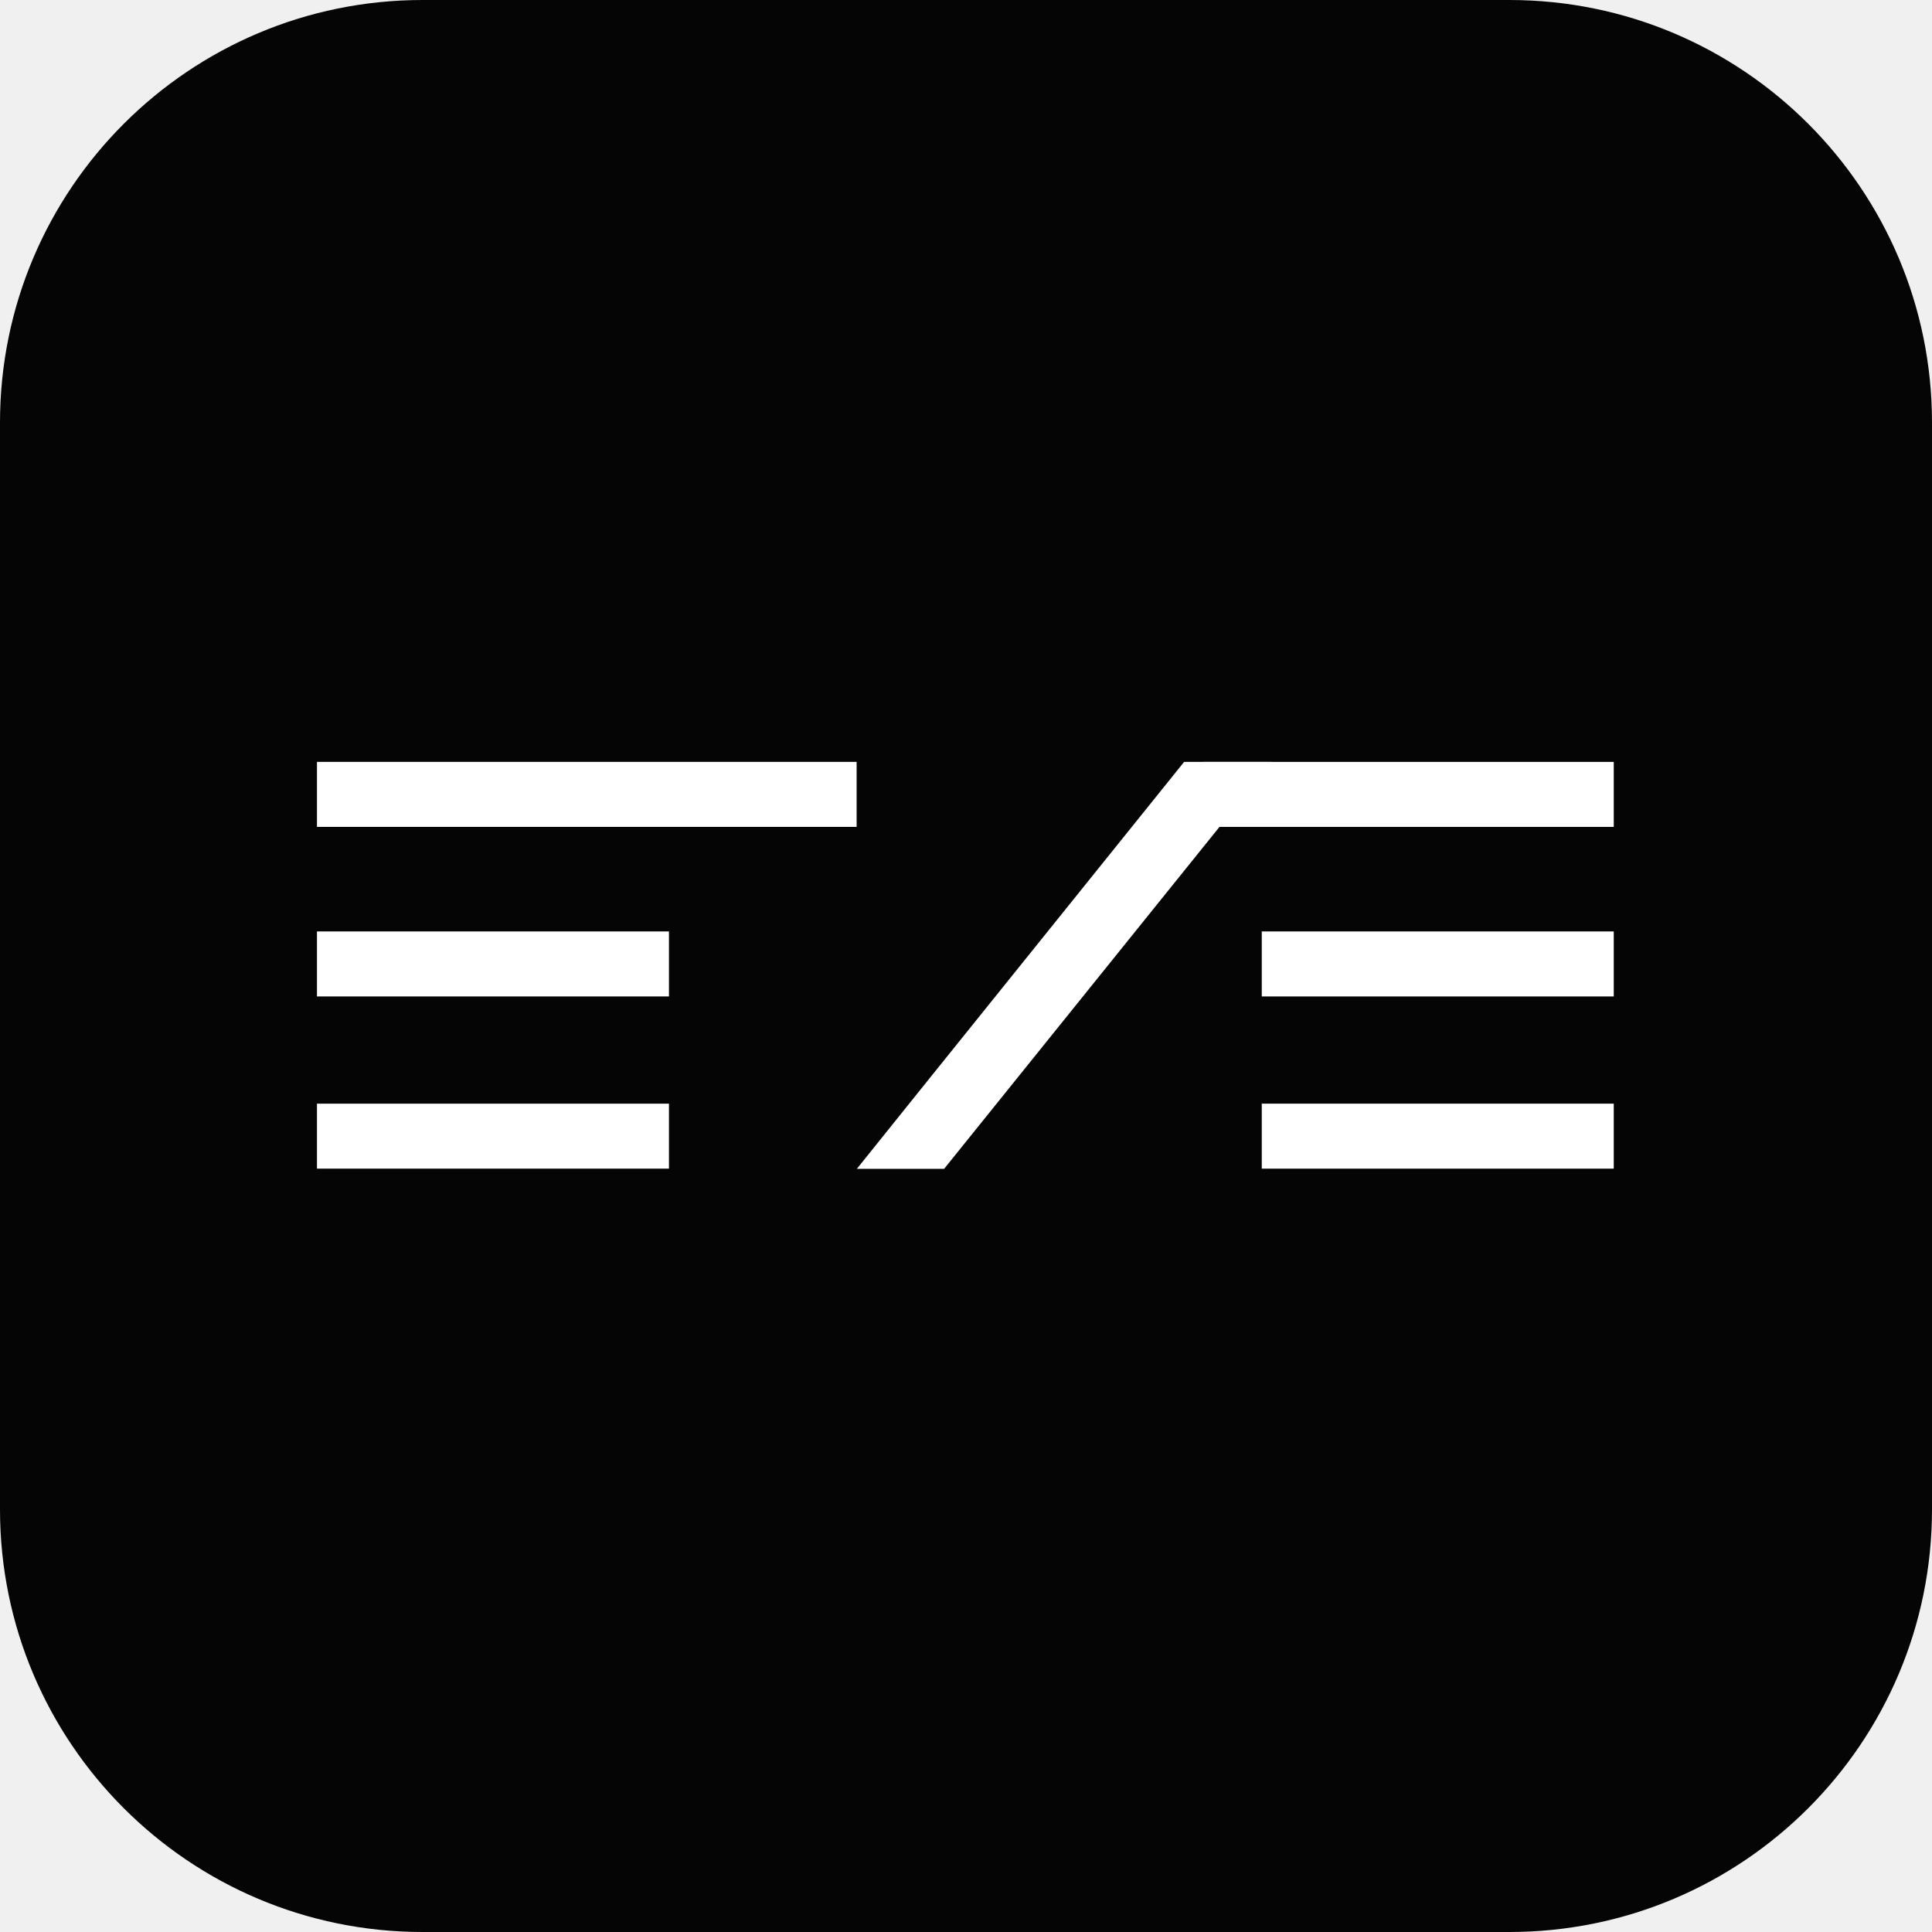
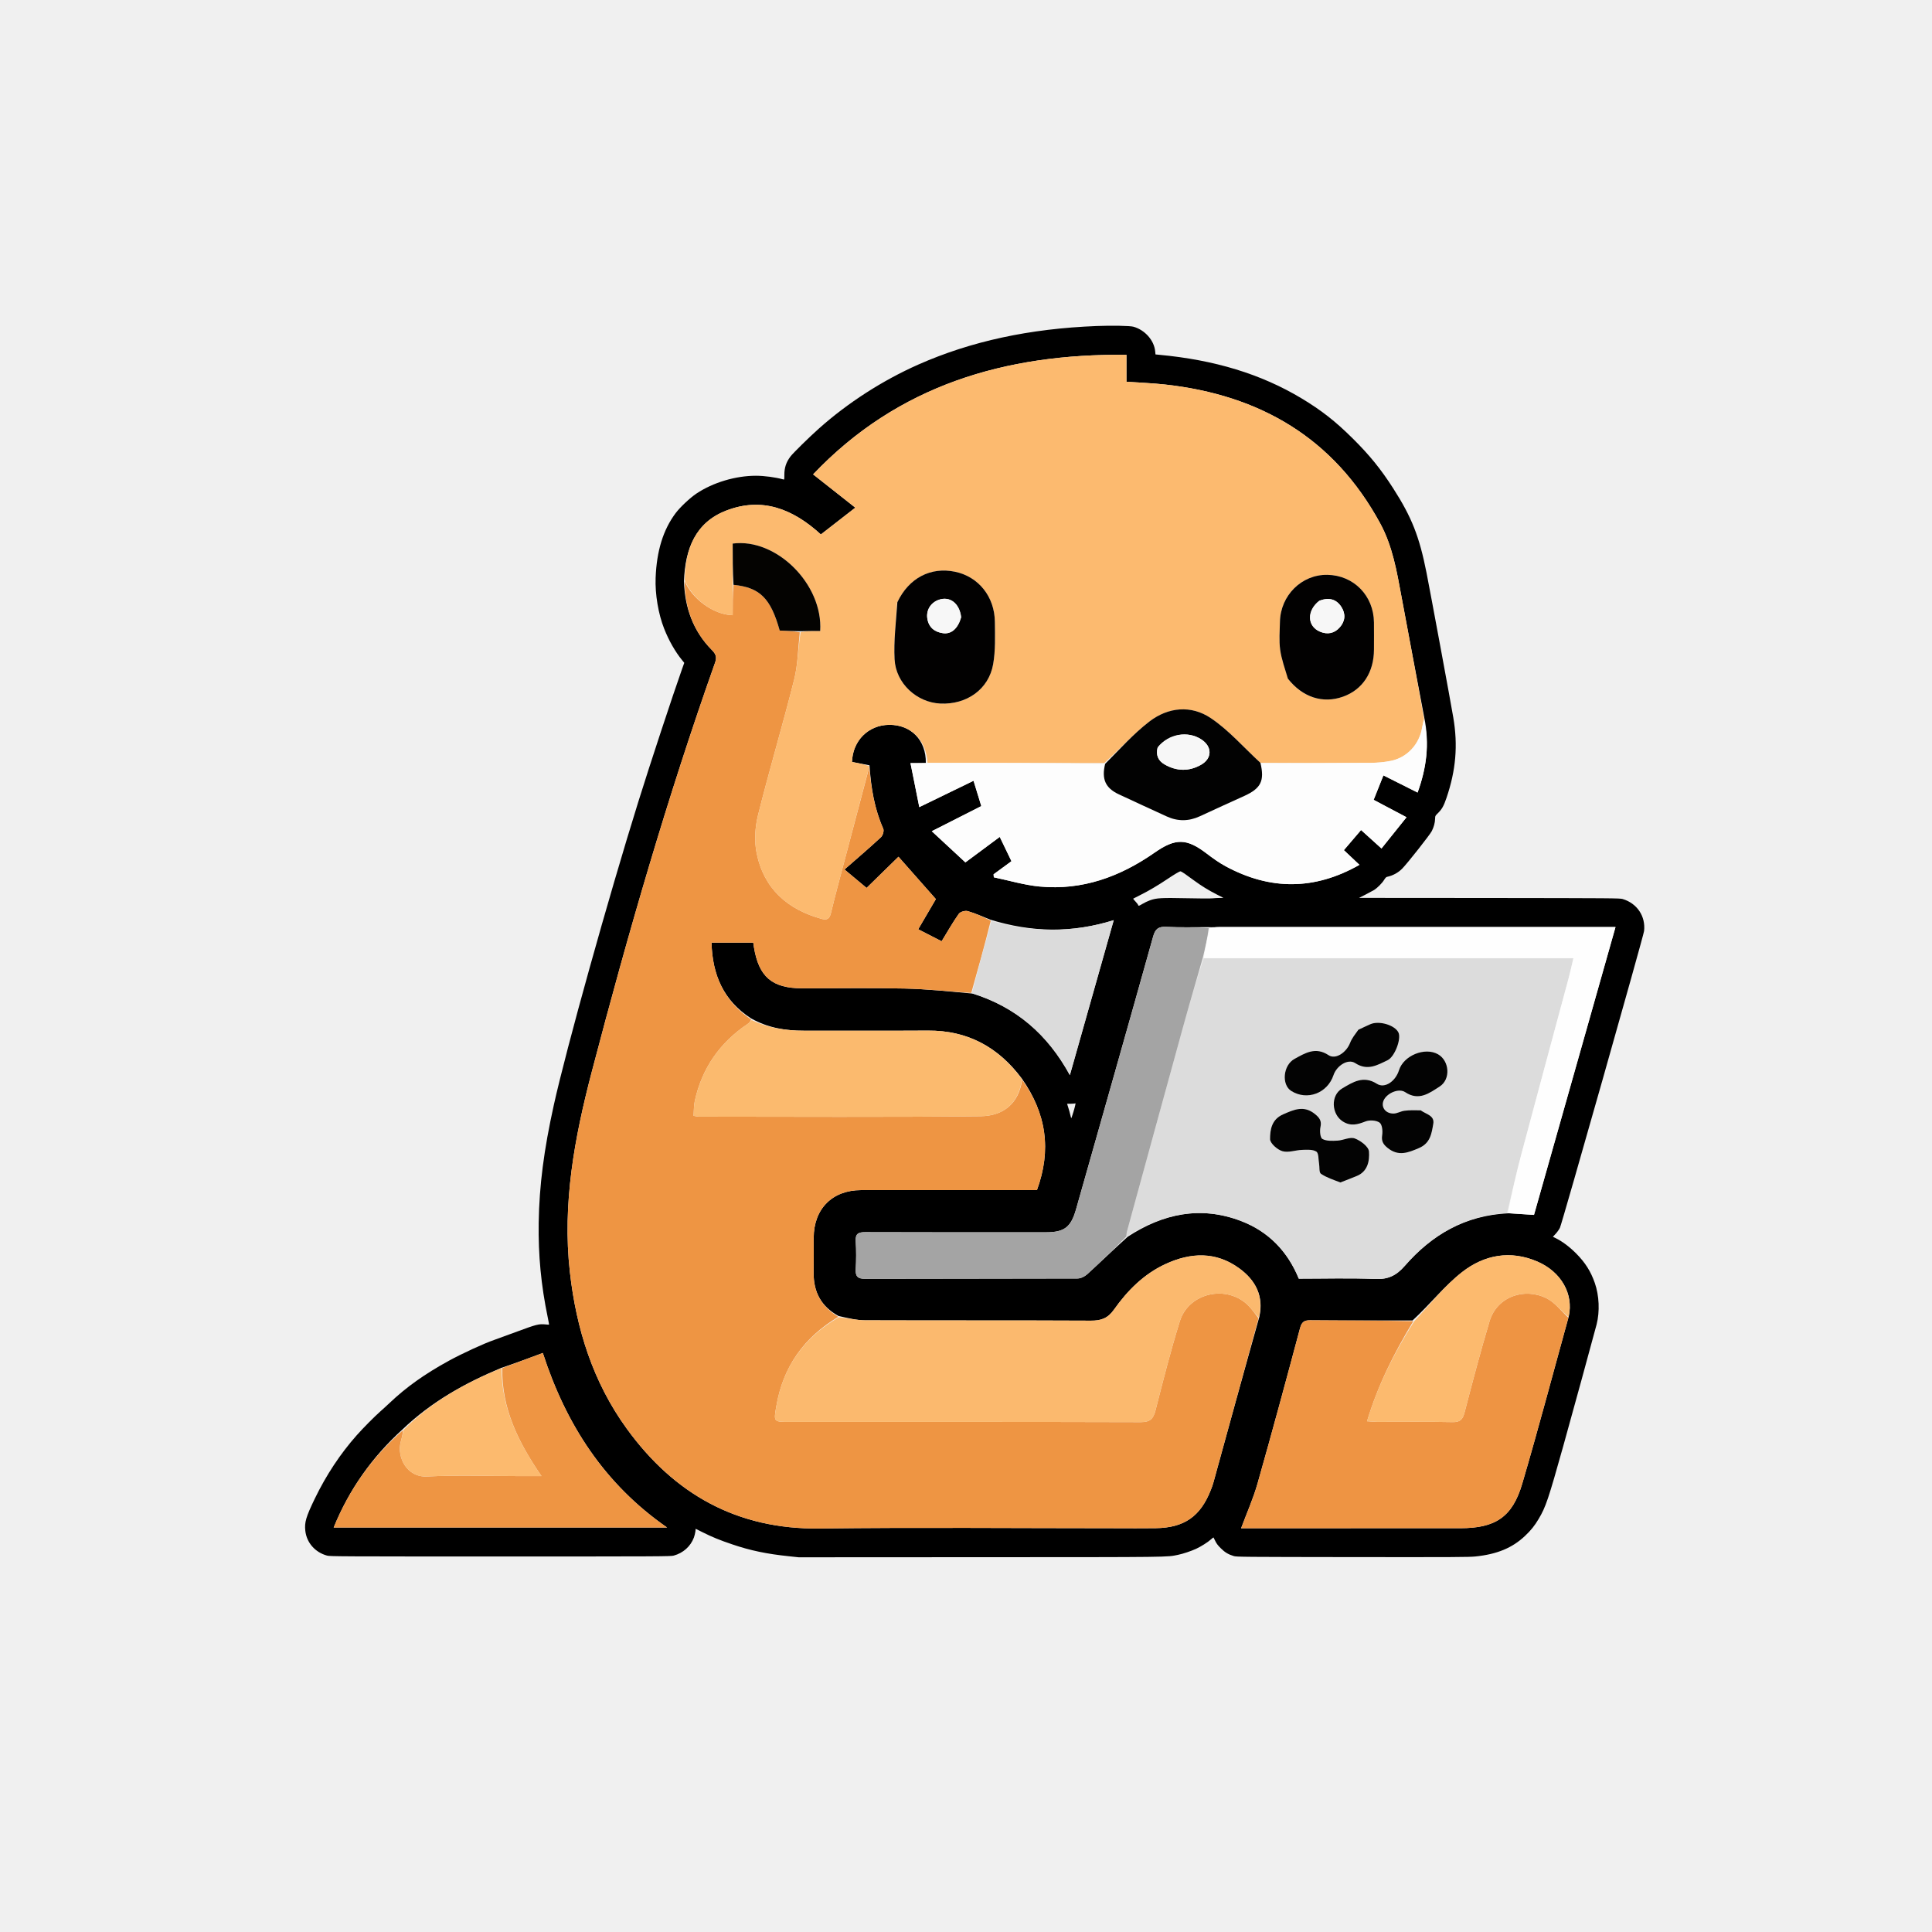
- <svg xmlns="http://www.w3.org/2000/svg" width="128" height="128" viewBox="0 0 128 128" fill="none">
-   <rect width="128" height="128" rx="28" fill="#050505" />
-   <svg x="21" y="21" width="86" height="86" viewBox="0 0 102 102" fill="none">
-     <path d="M49.281 66.938L75.031 34.962H68.139L47.91 60.106L42.424 66.938H49.281Z" fill="white" />
-     <path d="M0 34.962H42.405V40.07H0V34.962Z" fill="white" />
-     <path d="M27.659 48.284H0V53.393H27.659V48.284Z" fill="white" />
-     <path d="M27.659 61.816H0V66.924H27.659V61.816Z" fill="white" />
-     <path d="M69.63 34.962H101.9V40.07H69.63V34.962Z" fill="white" />
-     <path d="M74.241 48.284H101.9V53.393H74.241V48.284Z" fill="white" />
-     <path d="M74.241 61.816H101.9V66.924H74.241V61.816Z" fill="white" />
-   </svg>
+ <svg xmlns="http://www.w3.org/2000/svg" version="1.1" id="Layer_1" x="0px" y="0px" width="1000" height="1000" viewBox="0 0 1000 1000" xml:space="preserve">
+   <defs>
+     <clipPath id="otter-clip" transform="scale(0.25) translate(0,4000) scale(0.1,-0.1)">
+       <path d="M22704 33250 c-1391 -54 -2601 -316 -3689 -797 -741 -328 -1465 -794 -2063 -1328 -201 -179 -534 -506 -586 -576 -90 -119 -127 -231 -127 -383 0 -96 0 -98 -22 -92 -159 45 -394 76 -567 76 -421 0 -887 -139 -1230 -368 -132 -88 -337 -280 -431 -405 -258 -343 -394 -782 -415 -1342 -13 -336 56 -747 177 -1052 96 -244 228 -476 372 -652 l44 -54 -45 -126 c-198 -559 -664 -1972 -905 -2746 -621 -1990 -1494 -5121 -1750 -6280 -207 -934 -302 -1673 -314 -2440 -10 -674 49 -1295 188 -1963 16 -80 29 -146 27 -147 -2 -2 -34 0 -71 4 -137 14 -188 2 -584 -145 -202 -75 -418 -153 -479 -175 -216 -74 -673 -285 -946 -435 -499 -274 -876 -543 -1219 -868 -52 -50 -142 -131 -198 -181 -117 -103 -355 -343 -485 -490 -339 -382 -633 -826 -867 -1310 -184 -381 -217 -492 -198 -667 27 -247 202 -447 450 -515 61 -17 244 -18 3589 -18 3345 0 3528 1 3589 18 196 54 348 190 417 373 13 36 27 92 31 124 l6 58 136 -68 c210 -105 357 -165 626 -256 367 -125 712 -197 1165 -244 l205 -22 3760 2 c4016 1 3856 0 4095 49 107 22 270 77 375 125 98 45 243 137 304 192 29 26 53 45 55 43 2 -2 18 -35 37 -74 24 -51 55 -92 114 -150 85 -85 155 -127 270 -162 57 -17 190 -18 2455 -21 2117 -2 2413 -1 2548 13 446 46 763 177 1025 425 123 116 200 212 283 352 147 247 199 401 508 1503 141 502 651 2362 692 2524 68 268 54 597 -37 858 -84 241 -198 422 -389 614 -138 138 -287 249 -422 315 l-57 28 57 61 c31 33 72 90 89 126 42 85 1731 6041 1742 6144 34 306 -145 572 -444 662 -57 17 -200 18 -2759 21 l-2699 2 134 68 c74 38 154 81 179 96 65 41 166 142 206 208 25 41 43 60 62 64 119 25 231 86 314 171 111 114 576 703 612 777 43 87 65 168 68 252 2 63 2 64 61 121 81 81 118 146 175 313 195 573 239 1088 141 1664 -56 335 -475 2594 -555 3001 -149 749 -304 1144 -691 1747 -253 395 -489 686 -833 1027 -364 361 -649 584 -1064 834 -836 502 -1799 796 -2952 902 l-71 7 -6 62 c-21 229 -213 446 -452 512 -72 19 -444 27 -761 14z m1822 -11338 c38 -27 124 -89 191 -138 163 -119 299 -203 471 -291 l143 -73 -78 -1 c-43 0 -109 -4 -148 -8 -38 -5 -277 -4 -530 2 -533 11 -631 6 -766 -43 -48 -17 -119 -51 -159 -76 -56 -34 -75 -42 -81 -32 -5 7 -9 16 -9 20 0 3 -23 32 -51 63 -29 30 -50 57 -48 59 2 2 68 36 147 75 171 85 367 201 552 325 165 110 259 166 281 166 8 0 47 -22 85 -48z m-2300 -4927 c-24 -82 -46 -143 -49 -135 -3 8 -11 40 -18 70 -6 30 -24 94 -39 141 l-27 86 80 1 c44 1 83 4 86 8 17 16 7 -35 -33 -171z" />
+     </clipPath>
+   </defs>
+   <g clip-path="url(#otter-clip)">
+     <path fill="#000000" opacity="1" stroke="none" d=" M656,1001   C437.333,1001 219.167,1001 1,1001   C1,667.667 1,334.333 1,1   C334.333,1 667.667,1 1001,1   C1001,334.333 1001,667.667 1001,1001   C886.167,1001 771.333,1001 656,1001  M208.247,739.95   C192.668,754.122 180.762,770.833 172.712,790.638   C230.339,790.638 287.408,790.638 345.283,790.638   C312.763,768.043 292.964,737.279 280.964,700.297   C273.611,703.028 266.806,705.555 259.271,708.103   C240.751,715.882 223.367,725.471 208.247,739.95  M625.155,479.887   C617.99,479.87 610.812,480.103 603.664,479.739   C599.634,479.534 597.982,480.741 596.859,484.758   C583.695,531.833 570.302,578.845 556.974,625.875   C554.325,635.223 550.929,637.835 541.328,637.836   C510.165,637.839 479.003,637.887 447.841,637.769   C444.251,637.755 442.671,638.579 442.923,642.481   C443.234,647.294 443.199,652.153 442.932,656.971   C442.728,660.654 443.945,661.922 447.718,661.91   C484.379,661.799 521.041,661.874 557.702,661.748   C559.416,661.742 561.469,660.71 562.78,659.515   C569.641,653.26 576.313,646.798 583.717,640.126   C602.026,628.2 621.484,623.963 642.457,632.027   C656.673,637.494 666.476,647.729 672.259,661.837   C685.59,661.837 698.75,661.449 711.871,662.001   C718.474,662.278 722.748,660.226 727.089,655.237   C741.019,639.228 758.261,629.018 780.914,627.992   C785.193,628.266 789.472,628.541 793.995,628.831   C808,579.374 821.994,529.953 836.187,479.83   C833.674,479.83 832.045,479.83 830.417,479.83   C763.958,479.83 697.5,479.828 631.041,479.843   C629.385,479.843 627.729,480.033 625.155,479.887  M812.023,681.251   C814.547,669.759 808.063,658.314 795.821,653.015   C781.753,646.927 768.204,649.511 756.777,658.435   C747.595,665.605 740.234,675.106 731.126,683.478   C713.481,683.466 695.834,683.534 678.19,683.368   C674.921,683.338 673.727,684.361 672.873,687.559   C665.722,714.354 658.485,741.128 650.914,767.806   C648.688,775.65 645.311,783.168 642.4,791.002   C680.245,791.002 718.029,791.008 755.813,790.999   C774.009,790.995 782.808,785.27 787.911,767.934   C796.301,739.428 803.87,710.68 812.023,681.251  M479.203,394.983   C476.937,394.983 474.671,394.983 471.267,394.983   C472.897,403.125 474.361,410.442 475.826,417.765   C485.616,413.011 494.505,408.695 503.905,404.13   C505.465,409.213 506.753,413.409 507.927,417.235   C499.5,421.509 491.435,425.599 482.289,430.237   C488.808,436.283 494.368,441.439 499.691,446.375   C505.954,441.727 511.529,437.589 517.465,433.183   C519.711,437.839 521.622,441.802 523.531,445.76   C520.214,448.192 517.241,450.371 514.269,452.55   C514.314,453.065 514.359,453.58 514.404,454.095   C522.304,455.733 530.134,458.109 538.117,458.866   C560.146,460.956 579.716,453.813 597.568,441.35   C608.428,433.769 614.157,433.848 624.509,441.746   C627.673,444.16 630.941,446.524 634.434,448.406   C657.439,460.805 680.351,460.881 703.642,447.639   C700.786,444.943 698.297,442.594 695.588,440.036   C698.639,436.463 701.491,433.123 704.482,429.621   C708.1,432.889 711.354,435.829 715.054,439.172   C719.406,433.743 723.508,428.627 728.017,423.002   C721.894,419.765 716.547,416.937 710.996,414.002   C712.669,409.809 714.291,405.743 716.05,401.334   C722.224,404.433 727.844,407.255 733.744,410.217   C738.268,397.743 740.069,385.143 737.166,371.244   C733.218,350.325 729.213,329.417 725.343,308.485   C722.954,295.56 720.764,282.632 714.363,270.852   C690.342,226.642 652.125,204.468 603.12,199.037   C596.58,198.313 589.986,198.076 583.051,197.588   C583.051,192.872 583.051,188.61 583.051,183.646   C520.279,183.013 464.766,199.357 420.866,245.534   C428.555,251.6 435.398,256.998 442.71,262.766   C435.96,268.013 430.331,272.389 424.876,276.629   C410.515,263.474 394.455,257.029 375.75,264.336   C360.01,270.485 354.638,284.019 354.018,300.862   C354.464,314.515 358.733,326.628 368.496,336.48   C370.374,338.376 371.184,339.992 370.131,342.959   C345.447,412.548 324.995,483.411 306.286,554.812   C297.373,588.83 291.006,622.988 294.966,658.37   C298.261,687.81 306.918,715.38 324.435,739.513   C348.972,773.318 381.469,791.689 424.259,791.152   C475.229,790.512 526.214,791.001 577.192,791.001   C584.189,791.001 591.187,791.083 598.183,790.983   C612.973,790.772 621.352,784.92 626.727,771.175   C627.212,769.936 627.69,768.686 628.042,767.406   C635.846,739.051 643.632,710.692 651.807,681.679   C654.235,670.899 649.89,662.683 641.504,656.541   C629.37,647.656 616.305,648.231 603.232,654.28   C592.065,659.447 583.561,667.985 576.607,677.843   C573.376,682.422 569.876,683.595 564.625,683.569   C525.666,683.377 486.706,683.523 447.747,683.385   C443.33,683.369 438.918,682.25 434.02,681.147   C425.116,676.306 420.987,668.759 421.146,658.692   C421.241,652.704 421.159,646.713 421.164,640.724   C421.176,625.705 430.79,616.005 445.677,616.003   C474.293,615.998 502.908,616.001 531.524,616.001   C533.297,616.001 535.07,616.001 536.72,616.001   C544.327,595.225 541.615,576.377 528.881,558.233   C516.768,541.998 500.867,533.304 480.332,533.435   C458.876,533.573 437.419,533.434 415.962,533.481   C406.59,533.502 397.572,532.051 388.787,527.135   C374.513,518.006 368.698,504.543 368.287,487.921   C375.811,487.921 382.857,487.921 389.892,487.921   C390.038,488.934 390.12,489.593 390.228,490.247   C392.768,505.613 399.593,511.5 415.12,511.546   C432.755,511.597 450.395,511.272 468.021,511.659   C479.6,511.914 491.158,513.141 503.408,514.271   C525.802,521.195 542.222,535.363 553.761,556.482   C561.383,529.558 568.8,503.355 576.464,476.28   C554.723,483.064 533.949,482.587 512.531,476.002   C508.667,474.486 504.875,472.719 500.901,471.59   C499.548,471.206 497.029,471.924 496.263,473.004   C493.107,477.457 490.42,482.243 487.383,487.197   C483.426,485.169 479.54,483.177 475.271,480.989   C478.943,474.712 482.275,469.016 484.408,465.37   C477.824,457.915 471.677,450.956 465.048,443.449   C459.638,448.741 454.218,454.041 448.543,459.592   C445.688,457.207 442.312,454.386 437.112,450.043   C443.765,444.212 449.979,438.923 455.954,433.375   C456.939,432.46 457.666,430.063 457.171,428.945   C452.653,418.745 450.839,407.984 450.054,396.127   C447.035,395.542 444.016,394.957 440.995,394.381   C441.34,383.382 449.441,375.278 460.202,375.167   C471.398,375.052 479.415,382.966 479.203,394.983  z" />
+     <path fill="#EE9543" opacity="1" stroke="none" d=" M529.068,558.878   C541.615,576.377 544.327,595.225 536.72,616.001   C535.07,616.001 533.297,616.001 531.524,616.001   C502.908,616.001 474.293,615.998 445.677,616.003   C430.79,616.005 421.176,625.705 421.164,640.724   C421.159,646.713 421.241,652.704 421.146,658.692   C420.987,668.759 425.116,676.306 433.923,681.581   C416.051,692.273 405.332,707.439 401.842,727.721   C400.417,736.002 400.302,735.983 408.584,735.983   C469.211,735.983 529.839,735.92 590.465,736.102   C595.341,736.116 596.987,734.341 598.107,729.946   C602.034,714.523 605.948,699.072 610.674,683.884   C615.301,669.012 635.146,664.706 646.152,675.774   C648.119,677.751 649.676,680.136 651.422,682.333   C643.632,710.692 635.846,739.051 628.042,767.406   C627.69,768.686 627.212,769.936 626.727,771.175   C621.352,784.92 612.973,790.772 598.183,790.983   C591.187,791.083 584.189,791.001 577.192,791.001   C526.214,791.001 475.229,790.512 424.259,791.152   C381.469,791.689 348.972,773.318 324.435,739.513   C306.918,715.38 298.261,687.81 294.966,658.37   C291.006,622.988 297.373,588.83 306.286,554.812   C324.995,483.411 345.447,412.548 370.131,342.959   C371.184,339.992 370.374,338.376 368.496,336.48   C358.733,326.628 354.464,314.515 354.329,300.673   C358.063,309.789 369.274,318.22 379.239,318.425   C379.239,313.17 379.239,307.916 379.645,302.703   C393.34,304.074 398.894,309.629 403.576,326.369   C407.005,326.52 410.477,326.674 413.955,327.272   C413.043,335.758 412.998,344.021 411.042,351.803   C405.145,375.263 398.206,398.463 392.35,421.933   C390.788,428.197 390.364,435.326 391.639,441.607   C395.373,460 407.596,470.78 425.405,475.647   C428.391,476.463 429.474,475.272 430.161,472.376   C432.264,463.511 434.682,454.72 437.007,445.908   C441.308,429.6 445.63,413.297 449.944,396.993   C450.839,407.984 452.653,418.745 457.171,428.945   C457.666,430.063 456.939,432.46 455.954,433.375   C449.979,438.923 443.765,444.212 437.112,450.043   C442.312,454.386 445.688,457.207 448.543,459.592   C454.218,454.041 459.638,448.741 465.048,443.449   C471.677,450.956 477.824,457.915 484.408,465.37   C482.275,469.016 478.943,474.712 475.271,480.989   C479.54,483.177 483.426,485.169 487.383,487.197   C490.42,482.243 493.107,477.457 496.263,473.004   C497.029,471.924 499.548,471.206 500.901,471.59   C504.875,472.719 508.667,474.486 512.813,476.553   C509.639,489.38 506.182,501.656 502.725,513.932   C491.158,513.141 479.6,511.914 468.021,511.659   C450.395,511.272 432.755,511.597 415.12,511.546   C399.593,511.5 392.768,505.613 390.228,490.247   C390.12,489.593 390.038,488.934 389.892,487.921   C382.857,487.921 375.811,487.921 368.287,487.921   C368.698,504.543 374.513,518.006 388.835,527.736   C388.267,528.88 387.703,529.501 387.026,529.956   C372.608,539.643 363.321,552.872 359.616,569.882   C359.078,572.352 359.184,574.962 358.988,577.547   C360.441,577.78 361.082,577.973 361.724,577.973   C410.333,577.987 458.946,578.298 507.549,577.76   C519.378,577.629 527.361,571.099 529.068,558.878  z" />
+     <path fill="#FCBA6F" opacity="1" stroke="none" d=" M379.239,302.663   C379.239,307.916 379.239,313.17 379.239,318.425   C369.274,318.22 358.063,309.789 354.408,300.235   C354.638,284.019 360.01,270.485 375.75,264.336   C394.455,257.029 410.515,263.474 424.876,276.629   C430.331,272.389 435.96,268.013 442.71,262.766   C435.398,256.998 428.555,251.6 420.866,245.534   C464.766,199.357 520.279,183.013 583.051,183.646   C583.051,188.61 583.051,192.872 583.051,197.588   C589.986,198.076 596.58,198.313 603.12,199.037   C652.125,204.468 690.342,226.642 714.363,270.852   C720.764,282.632 722.954,295.56 725.343,308.485   C729.213,329.417 733.218,350.325 737.062,372.049   C736.661,374.128 736.29,375.391 736.076,376.679   C734.659,385.205 728.39,392.081 720.002,393.808   C716.606,394.507 713.077,394.815 709.604,394.841   C690.616,394.982 671.627,394.981 652.385,394.832   C643.73,386.889 636.094,378.004 626.72,371.703   C616.536,364.858 604.654,365.954 594.878,373.495   C586.644,379.847 579.613,387.758 571.579,394.942   C540.777,394.879 510.446,394.852 480.115,394.825   C479.415,382.966 471.398,375.052 460.202,375.167   C449.441,375.278 441.34,383.382 440.996,394.377   C444.016,394.957 447.035,395.542 449.999,396.56   C445.63,413.297 441.308,429.6 437.007,445.908   C434.682,454.72 432.264,463.511 430.161,472.376   C429.474,475.272 428.391,476.463 425.405,475.647   C407.596,470.78 395.373,460 391.639,441.607   C390.364,435.326 390.788,428.197 392.35,421.933   C398.206,398.463 405.145,375.263 411.042,351.803   C412.998,344.021 413.043,335.758 414.401,327.149   C418.095,326.583 421.348,326.583 424.53,326.583   C426.047,302.374 401.805,278.383 379.239,281.352   C379.239,288.414 379.239,295.538 379.239,302.663  M464.273,312.044   C463.795,321.787 462.527,331.57 463.036,341.261   C463.692,353.772 474.576,363.593 486.701,364.159   C500.376,364.797 511.778,356.776 514.051,343.78   C515.298,336.652 515.01,329.206 514.941,321.907   C514.818,308.802 506.462,298.481 494.362,295.946   C481.712,293.296 470.447,299.144 464.273,312.044  M666.845,351.57   C674.213,360.953 684.699,364.308 695.103,360.612   C705.268,357.001 711.149,348.051 711.167,336.152   C711.174,331.494 711.206,326.836 711.161,322.179   C711.028,308.311 700.685,297.757 687.044,297.531   C673.765,297.311 662.793,308.134 662.494,321.833   C662.388,326.656 661.967,331.552 662.616,336.287   C663.298,341.268 665.088,346.097 666.845,351.57  z" />
+     <path fill="#DCDCDC" opacity="1" stroke="none" d=" M780.024,627.862   C758.261,629.018 741.019,639.228 727.089,655.237   C722.748,660.226 718.474,662.278 711.871,662.001   C698.75,661.449 685.59,661.837 672.259,661.837   C666.476,647.729 656.673,637.494 642.457,632.027   C621.484,623.963 602.026,628.2 583.357,639.84   C583.083,638.899 583.094,638.223 583.267,637.591   C592.975,602.144 602.665,566.693 612.435,531.264   C615.688,519.468 619.15,507.729 623.029,495.975   C686.825,495.986 750.109,495.986 814.403,495.986   C813.472,499.898 812.806,503.037 811.975,506.131   C803.845,536.415 795.626,566.675 787.572,596.98   C784.85,607.219 782.528,617.565 780.024,627.862  M735.02,574.511   C732.327,574.63 729.612,574.584 726.948,574.924   C725.013,575.172 723.144,576.375 721.246,576.374   C716.747,576.373 714.405,572.489 716.488,568.952   C718.49,565.553 724.159,563.186 727.344,565.315   C734.413,570.041 739.919,565.744 745.142,562.398   C751.02,558.633 750.221,549.085 744.348,545.709   C737.573,541.815 726.502,546.315 724.12,553.931   C722.32,559.685 716.766,563.573 712.687,560.973   C705.661,556.496 700.137,560.165 694.704,563.376   C688.566,567.004 689.169,576.759 695.049,580.473   C699.179,583.08 702.698,582.04 706.782,580.456   C708.905,579.633 712.287,579.822 714.057,581.053   C715.408,581.992 715.743,585.386 715.414,587.515   C714.932,590.635 715.896,592.29 718.276,594.2   C723.846,598.672 728.822,596.636 734.458,594.233   C740.392,591.703 741.001,586.612 741.861,581.679   C742.614,577.358 738.181,576.767 735.02,574.511  M702.729,533.15   C701.398,535.354 699.72,537.423 698.809,539.789   C696.912,544.712 691.351,548.604 687.656,546.151   C680.887,541.658 675.516,545.095 670.068,548.067   C664.072,551.336 663.228,561.46 668.363,564.684   C676.545,569.821 687.072,565.88 690.213,556.503   C691.847,551.622 697.691,547.809 701.447,550.258   C707.826,554.418 712.879,551.296 718.209,548.768   C721.924,547.006 725.418,537.639 723.829,534.414   C721.931,530.562 713.835,528.153 709.298,530.126   C707.318,530.987 705.378,531.941 702.729,533.15  M694.203,611.994   C696.81,610.922 699.402,609.807 702.029,608.786   C707.973,606.477 708.934,600.859 708.58,596.023   C708.396,593.509 704.237,590.374 701.229,589.26   C698.735,588.337 695.311,590.219 692.273,590.386   C689.64,590.531 686.601,590.689 684.467,589.519   C683.307,588.882 683.043,585.358 683.469,583.37   C684.147,580.211 683.06,578.639 680.712,576.702   C674.96,571.956 669.813,574.291 664.111,576.803   C658.197,579.408 657.392,584.685 657.384,589.565   C657.381,591.752 661.121,595.065 663.759,595.842   C666.842,596.751 670.57,595.272 674.029,595.17   C676.511,595.097 679.475,594.864 681.339,596.07   C682.604,596.888 682.363,600.072 682.743,602.207   C683.069,604.041 682.675,606.837 683.725,607.55   C686.634,609.524 690.13,610.633 694.203,611.994  z" />
+     <path fill="#EE9443" opacity="1" stroke="none" d=" M811.785,682.034   C803.87,710.68 796.301,739.428 787.911,767.934   C782.808,785.27 774.009,790.995 755.813,790.999   C718.029,791.008 680.245,791.002 642.4,791.002   C645.311,783.168 648.688,775.65 650.914,767.806   C658.485,741.128 665.722,714.354 672.873,687.559   C673.727,684.361 674.921,683.338 678.19,683.368   C695.834,683.534 713.481,683.466 731.525,683.838   C721.681,700.131 713.204,716.872 707.571,735.649   C709.957,735.799 711.416,735.968 712.875,735.97   C725.873,735.991 738.876,735.803 751.868,736.087   C755.957,736.177 757.162,734.519 758.097,730.931   C762.195,715.199 766.332,699.466 770.986,683.893   C774.78,671.195 788.949,666.192 800.575,672.03   C804.897,674.2 808.082,678.633 811.785,682.034  z" />
+     <path fill="#FBB96E" opacity="1" stroke="none" d=" M651.614,682.006   C649.676,680.136 648.119,677.751 646.152,675.774   C635.146,664.706 615.301,669.012 610.674,683.884   C605.948,699.072 602.034,714.523 598.107,729.946   C596.987,734.341 595.341,736.116 590.465,736.102   C529.839,735.92 469.211,735.983 408.584,735.983   C400.302,735.983 400.417,736.002 401.842,727.721   C405.332,707.439 416.051,692.273 434.164,681.828   C438.918,682.25 443.33,683.369 447.747,683.385   C486.706,683.523 525.666,683.377 564.625,683.569   C569.876,683.595 573.376,682.422 576.607,677.843   C583.561,667.985 592.065,659.447 603.232,654.28   C616.305,648.231 629.37,647.656 641.504,656.541   C649.89,662.683 654.235,670.899 651.614,682.006  z" />
+     <path fill="#FDFDFD" opacity="1" stroke="none" d=" M479.659,394.904   C510.446,394.852 540.777,394.879 571.56,395.338   C570.103,403.293 572.155,407.873 579.067,411.12   C587.299,414.987 595.578,418.757 603.841,422.56   C609.609,425.216 615.338,425.156 621.109,422.464   C628.753,418.899 636.444,415.433 644.12,411.937   C652.644,408.055 654.619,404.147 652.638,395.029   C671.627,394.981 690.616,394.982 709.604,394.841   C713.077,394.815 716.606,394.507 720.002,393.808   C728.39,392.081 734.659,385.205 736.076,376.679   C736.29,375.391 736.661,374.128 736.989,372.472   C740.069,385.143 738.268,397.743 733.744,410.217   C727.844,407.255 722.224,404.433 716.05,401.334   C714.291,405.743 712.669,409.809 710.996,414.002   C716.547,416.937 721.894,419.765 728.017,423.002   C723.508,428.627 719.406,433.743 715.054,439.172   C711.354,435.829 708.1,432.889 704.482,429.621   C701.491,433.123 698.639,436.463 695.588,440.036   C698.297,442.594 700.786,444.943 703.642,447.639   C680.351,460.881 657.439,460.805 634.434,448.406   C630.941,446.524 627.673,444.16 624.509,441.746   C614.157,433.848 608.428,433.769 597.568,441.35   C579.716,453.813 560.146,460.956 538.117,458.866   C530.134,458.109 522.304,455.733 514.404,454.095   C514.359,453.58 514.314,453.065 514.269,452.55   C517.241,450.371 520.214,448.192 523.531,445.76   C521.622,441.802 519.711,437.839 517.465,433.183   C511.529,437.589 505.954,441.727 499.691,446.375   C494.368,441.439 488.808,436.283 482.289,430.237   C491.435,425.599 499.5,421.509 507.927,417.235   C506.753,413.409 505.465,409.213 503.905,404.13   C494.505,408.695 485.616,413.011 475.826,417.765   C474.361,410.442 472.897,403.125 471.267,394.983   C474.671,394.983 476.937,394.983 479.659,394.904  z" />
+     <path fill="#A4A4A4" opacity="1" stroke="none" d=" M622.516,495.964   C619.15,507.729 615.688,519.468 612.435,531.264   C602.665,566.693 592.975,602.144 583.267,637.591   C583.094,638.223 583.083,638.899 583.023,639.981   C576.313,646.798 569.641,653.26 562.78,659.515   C561.469,660.71 559.416,661.742 557.702,661.748   C521.041,661.874 484.379,661.799 447.718,661.91   C443.945,661.922 442.728,660.654 442.932,656.971   C443.199,652.153 443.234,647.294 442.923,642.481   C442.671,638.579 444.251,637.755 447.841,637.769   C479.003,637.887 510.165,637.839 541.328,637.836   C550.929,637.835 554.325,635.223 556.974,625.875   C570.302,578.845 583.695,531.833 596.859,484.758   C597.982,480.741 599.634,479.534 603.664,479.739   C610.812,480.103 617.99,479.87 625.628,480.411   C624.906,485.945 623.711,490.955 622.516,495.964  z" />
+     <path fill="#FBBA6E" opacity="1" stroke="none" d=" M528.974,558.556   C527.361,571.099 519.378,577.629 507.549,577.76   C458.946,578.298 410.333,577.987 361.724,577.973   C361.082,577.973 360.441,577.78 358.988,577.547   C359.184,574.962 359.078,572.352 359.616,569.882   C363.321,552.872 372.608,539.643 387.026,529.956   C387.703,529.501 388.267,528.88 389.028,528.004   C397.572,532.051 406.59,533.502 415.962,533.481   C437.419,533.434 458.876,533.573 480.332,533.435   C500.867,533.304 516.768,541.998 528.974,558.556  z" />
+     <path fill="#EE9543" opacity="1" stroke="none" d=" M260,708.083   C266.806,705.555 273.611,703.028 280.964,700.297   C292.964,737.279 312.763,768.043 345.283,790.638   C287.408,790.638 230.339,790.638 172.712,790.638   C180.762,770.833 192.668,754.122 208.601,740.239   C208.445,742.443 207.936,744.359 207.426,746.274   C205.329,754.14 210.496,764.763 221.022,764.232   C236.783,763.437 252.614,764.025 268.415,764.025   C272.004,764.025 275.592,764.025 280.282,764.025   C268.269,746.563 259.546,728.91 260,708.083  z" />
+     <path fill="#FEFEFE" opacity="1" stroke="none" d=" M623.029,495.975   C623.711,490.955 624.906,485.945 626.088,480.535   C627.729,480.033 629.385,479.843 631.041,479.843   C697.5,479.828 763.958,479.83 830.417,479.83   C832.045,479.83 833.674,479.83 836.187,479.83   C821.994,529.953 808,579.374 793.995,628.831   C789.472,628.541 785.193,628.266 780.469,627.927   C782.528,617.565 784.85,607.219 787.572,596.98   C795.626,566.675 803.845,536.415 811.975,506.131   C812.806,503.037 813.472,499.898 814.403,495.986   C750.109,495.986 686.825,495.986 623.029,495.975  z" />
+     <path fill="#FCBA6E" opacity="1" stroke="none" d=" M811.904,681.642   C808.082,678.633 804.897,674.2 800.575,672.03   C788.949,666.192 774.78,671.195 770.986,683.893   C766.332,699.466 762.195,715.199 758.097,730.931   C757.162,734.519 755.957,736.177 751.868,736.087   C738.876,735.803 725.873,735.991 712.875,735.97   C711.416,735.968 709.957,735.799 707.571,735.649   C713.204,716.872 721.681,700.131 731.994,683.885   C740.234,675.106 747.595,665.605 756.777,658.435   C768.204,649.511 781.753,646.927 795.821,653.015   C808.063,658.314 814.547,669.759 811.904,681.642  z" />
+     <path fill="#DBDBDB" opacity="1" stroke="none" d=" M503.066,514.102   C506.182,501.656 509.639,489.38 513.164,476.734   C533.949,482.587 554.723,483.064 576.464,476.28   C568.8,503.355 561.383,529.558 553.761,556.482   C542.222,535.363 525.802,521.195 503.066,514.102  z" />
+     <path fill="#FCBA6E" opacity="1" stroke="none" d=" M259.636,708.093   C259.546,728.91 268.269,746.563 280.282,764.025   C275.592,764.025 272.004,764.025 268.415,764.025   C252.614,764.025 236.783,763.437 221.022,764.232   C210.496,764.763 205.329,754.14 207.426,746.274   C207.936,744.359 208.445,742.443 208.918,740.107   C223.367,725.471 240.751,715.882 259.636,708.093  z" />
+     <path fill="#040301" opacity="1" stroke="none" d=" M379.645,302.703   C379.239,295.538 379.239,288.414 379.239,281.352   C401.805,278.383 426.047,302.374 424.53,326.583   C421.348,326.583 418.095,326.583 414.395,326.705   C410.477,326.674 407.005,326.52 403.576,326.369   C398.894,309.629 393.34,304.074 379.645,302.703  z" />
+     <path fill="#020202" opacity="1" stroke="none" d=" M652.385,394.832   C654.619,404.147 652.644,408.055 644.12,411.937   C636.444,415.433 628.753,418.899 621.109,422.464   C615.338,425.156 609.609,425.216 603.841,422.56   C595.578,418.757 587.299,414.987 579.067,411.12   C572.155,407.873 570.103,403.293 572.031,395.375   C579.613,387.758 586.644,379.847 594.878,373.495   C604.654,365.954 616.536,364.858 626.72,371.703   C636.094,378.004 643.73,386.889 652.385,394.832  M599.113,387.127   C598.192,390.849 599.49,393.743 602.697,395.613   C608.923,399.243 615.396,399.407 621.643,395.859   C627.523,392.519 627.469,386.409 621.795,382.71   C614.791,378.143 604.842,379.78 599.113,387.127  z" />
+     <path fill="#020101" opacity="1" stroke="none" d=" M464.465,311.706   C470.447,299.144 481.712,293.296 494.362,295.946   C506.462,298.481 514.818,308.802 514.941,321.907   C515.01,329.206 515.298,336.652 514.051,343.78   C511.778,356.776 500.376,364.797 486.701,364.159   C474.576,363.593 463.692,353.772 463.036,341.261   C462.527,331.57 463.795,321.787 464.465,311.706  M497.513,319.327   C496.633,312.21 491.617,308.412 485.832,310.482   C481.697,311.962 479.288,315.869 479.995,320.232   C480.729,324.762 483.74,327.119 488.052,327.737   C492.382,328.357 495.783,325.422 497.513,319.327  z" />
+     <path fill="#020101" opacity="1" stroke="none" d=" M666.62,351.281   C665.088,346.097 663.298,341.268 662.616,336.287   C661.967,331.552 662.388,326.656 662.494,321.833   C662.793,308.134 673.765,297.311 687.044,297.531   C700.685,297.757 711.028,308.311 711.161,322.179   C711.206,326.836 711.174,331.494 711.167,336.152   C711.149,348.051 705.268,357.001 695.103,360.612   C684.699,364.308 674.213,360.953 666.62,351.281  M682.777,310.98   C676.325,315.992 676.49,324.055 683.148,326.911   C687.078,328.597 690.71,327.871 693.506,324.671   C696.299,321.473 696.62,317.746 694.29,314.14   C691.704,310.138 687.975,309.089 682.777,310.98  z" />
+     <path fill="#030303" opacity="1" stroke="none" d=" M735.338,574.697   C738.181,576.767 742.614,577.358 741.861,581.679   C741.001,586.612 740.392,591.703 734.458,594.233   C728.822,596.636 723.846,598.672 718.276,594.2   C715.896,592.29 714.932,590.635 715.414,587.515   C715.743,585.386 715.408,581.992 714.057,581.053   C712.287,579.822 708.905,579.633 706.782,580.456   C702.698,582.04 699.179,583.08 695.049,580.473   C689.169,576.759 688.566,567.004 694.704,563.376   C700.137,560.165 705.661,556.496 712.687,560.973   C716.766,563.573 722.32,559.685 724.12,553.931   C726.502,546.315 737.573,541.815 744.348,545.709   C750.221,549.085 751.02,558.633 745.142,562.398   C739.919,565.744 734.413,570.041 727.344,565.315   C724.159,563.186 718.49,565.553 716.488,568.952   C714.405,572.489 716.747,576.373 721.246,576.374   C723.144,576.375 725.013,575.172 726.948,574.924   C729.612,574.584 732.327,574.63 735.338,574.697  z" />
+     <path fill="#030303" opacity="1" stroke="none" d=" M703.075,533.001   C705.378,531.941 707.318,530.987 709.298,530.126   C713.835,528.153 721.931,530.562 723.829,534.414   C725.418,537.639 721.924,547.006 718.209,548.768   C712.879,551.296 707.826,554.418 701.447,550.258   C697.691,547.809 691.847,551.622 690.213,556.503   C687.072,565.88 676.545,569.821 668.363,564.684   C663.228,561.46 664.072,551.336 670.068,548.067   C675.516,545.095 680.887,541.658 687.656,546.151   C691.351,548.604 696.912,544.712 698.809,539.789   C699.72,537.423 701.398,535.354 703.075,533.001  z" />
+     <path fill="#030303" opacity="1" stroke="none" d=" M693.798,612.039   C690.13,610.633 686.634,609.524 683.725,607.55   C682.675,606.837 683.069,604.041 682.743,602.207   C682.363,600.072 682.604,596.888 681.339,596.07   C679.475,594.864 676.511,595.097 674.029,595.17   C670.57,595.272 666.842,596.751 663.759,595.842   C661.121,595.065 657.381,591.752 657.384,589.565   C657.392,584.685 658.197,579.408 664.111,576.803   C669.813,574.291 674.96,571.956 680.712,576.702   C683.06,578.639 684.147,580.211 683.469,583.37   C683.043,585.358 683.307,588.882 684.467,589.519   C686.601,590.689 689.64,590.531 692.273,590.386   C695.311,590.219 698.735,588.337 701.229,589.26   C704.237,590.374 708.396,593.509 708.58,596.023   C708.934,600.859 707.973,606.477 702.029,608.786   C699.402,609.807 696.81,610.922 693.798,612.039  z" />
+     <path fill="#F7F7F7" opacity="1" stroke="none" d=" M599.257,386.76   C604.842,379.78 614.791,378.143 621.795,382.71   C627.469,386.409 627.523,392.519 621.643,395.859   C615.396,399.407 608.923,399.243 602.697,395.613   C599.49,393.743 598.192,390.849 599.257,386.76  z" />
+     <path fill="#F7F7F7" opacity="1" stroke="none" d=" M497.454,319.699   C495.783,325.422 492.382,328.357 488.052,327.737   C483.74,327.119 480.729,324.762 479.995,320.232   C479.288,315.869 481.697,311.962 485.832,310.482   C491.617,308.412 496.633,312.21 497.454,319.699  z" />
+     <path fill="#F7F7F7" opacity="1" stroke="none" d=" M683.137,310.828   C687.975,309.089 691.704,310.138 694.29,314.14   C696.62,317.746 696.299,321.473 693.506,324.671   C690.71,327.871 687.078,328.597 683.148,326.911   C676.49,324.055 676.325,315.992 683.137,310.828  z" />
+   </g>
</svg>
